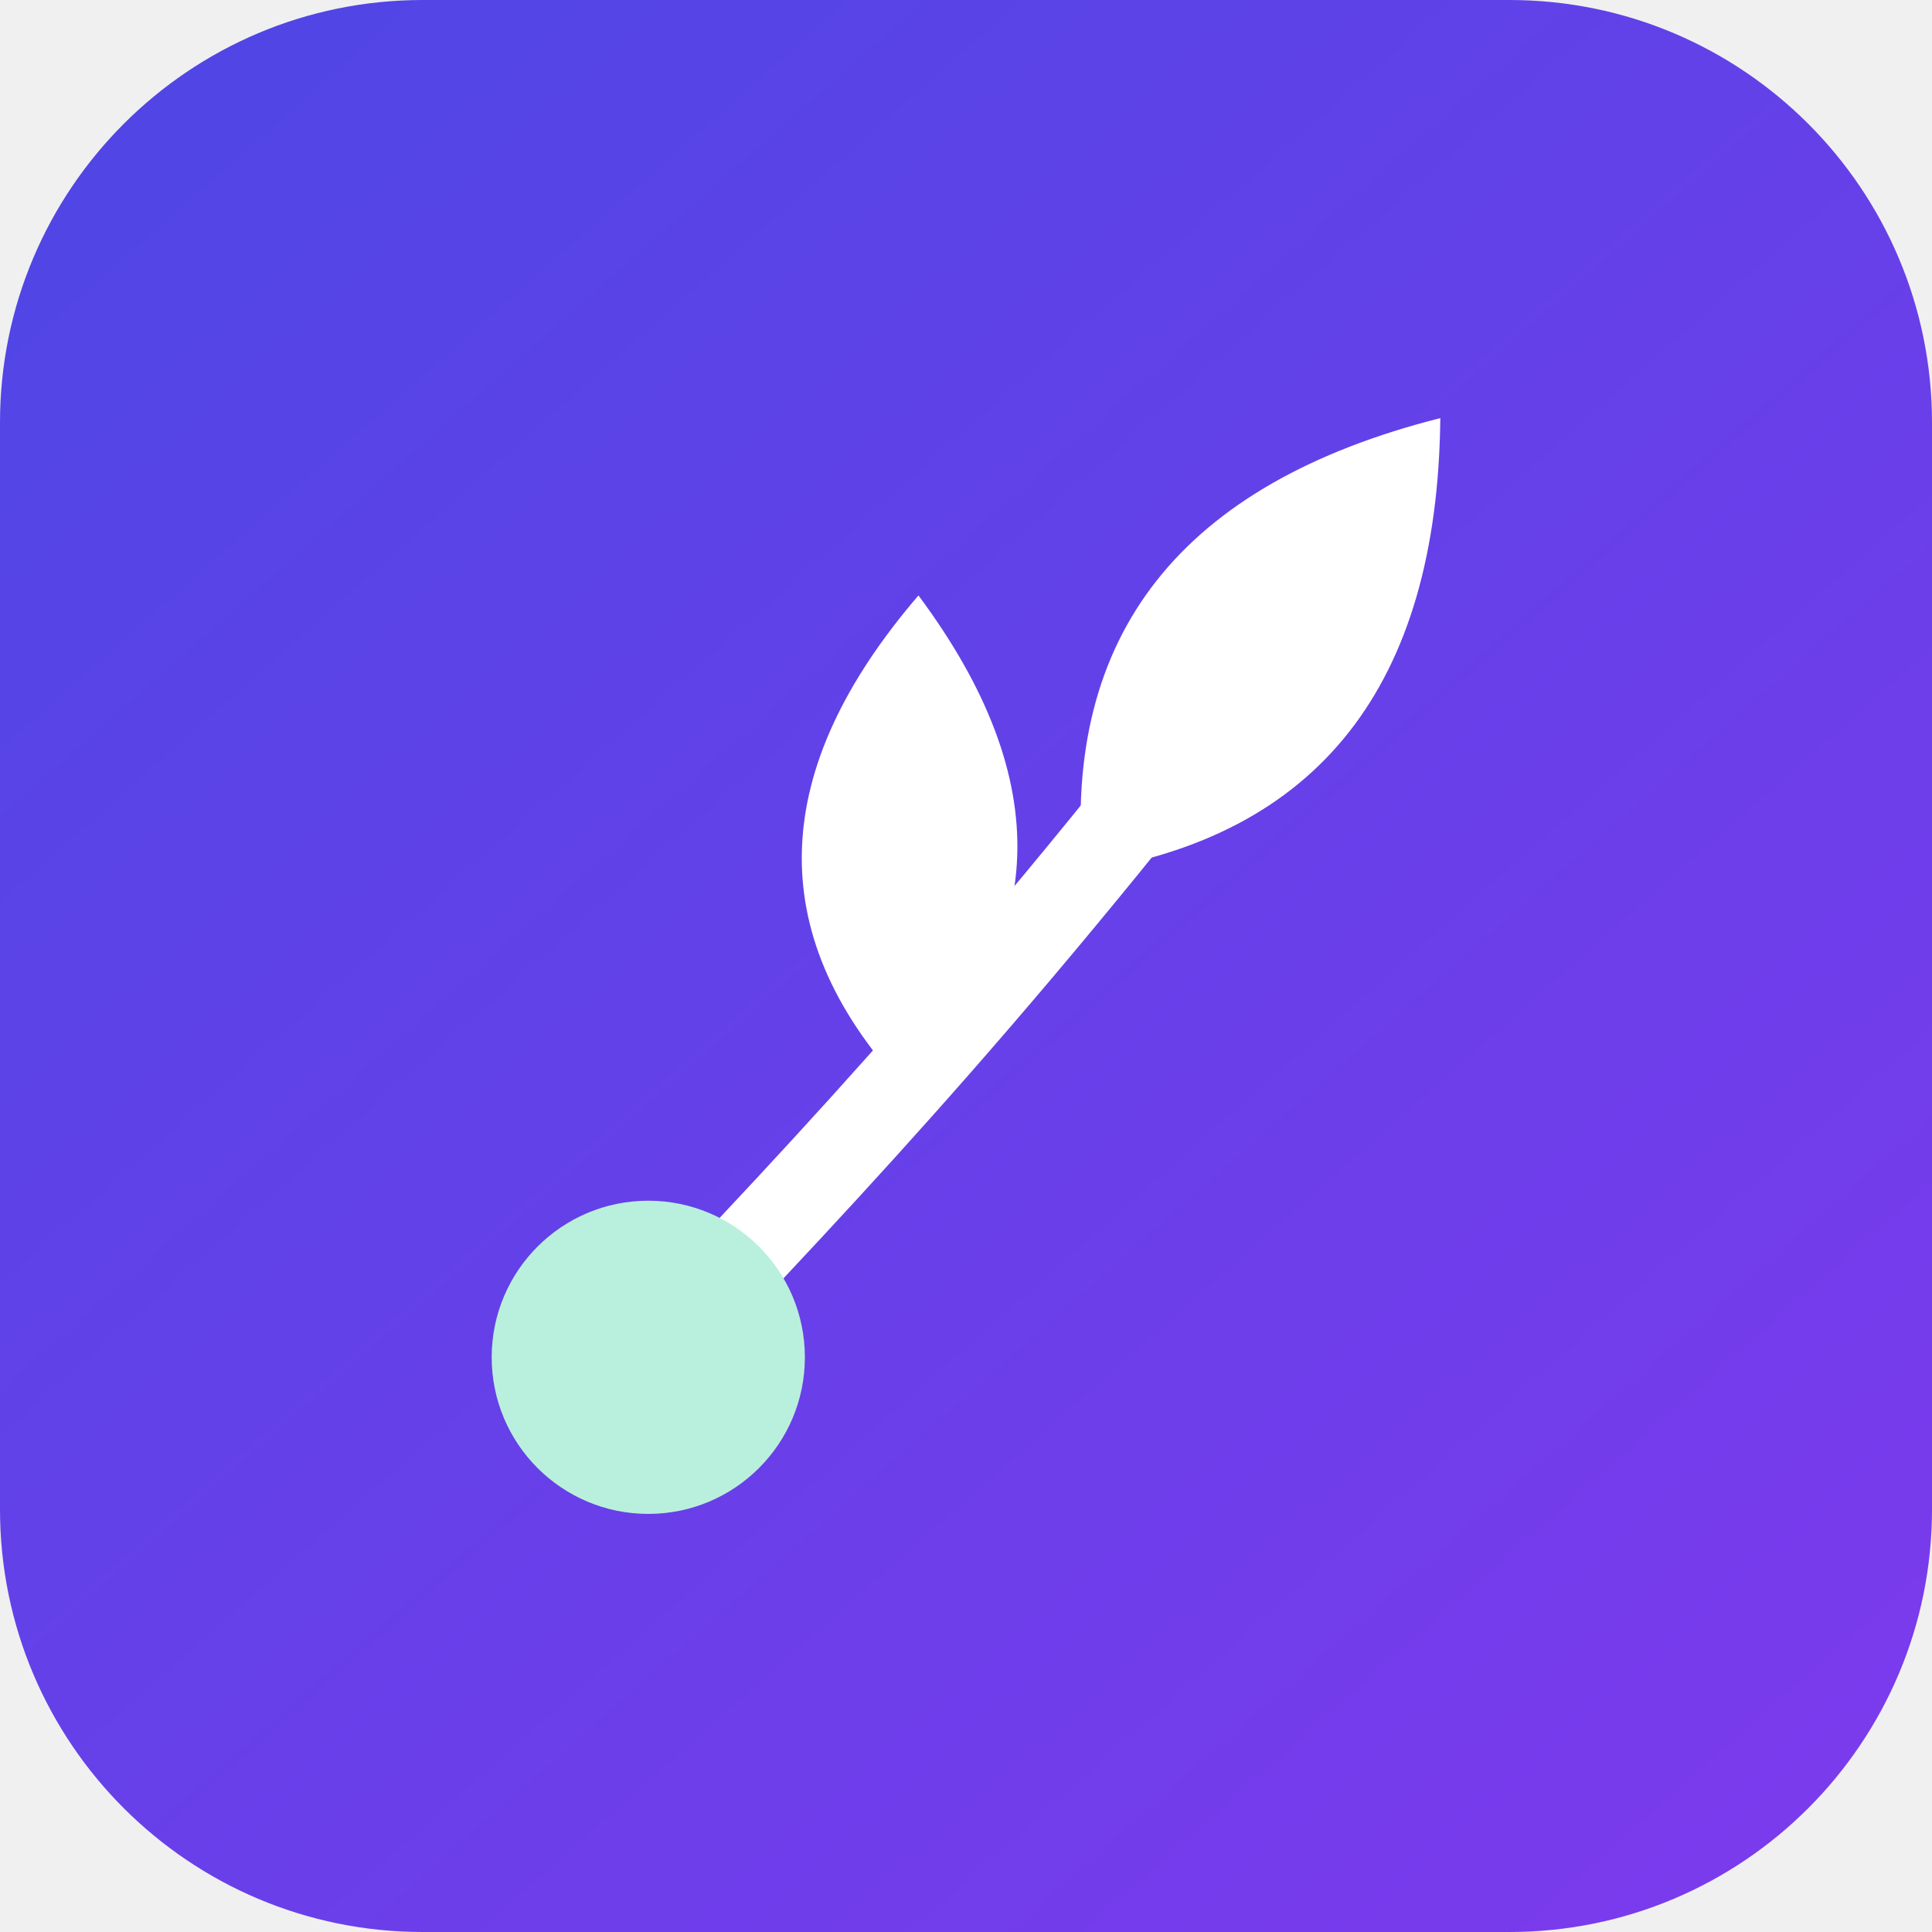
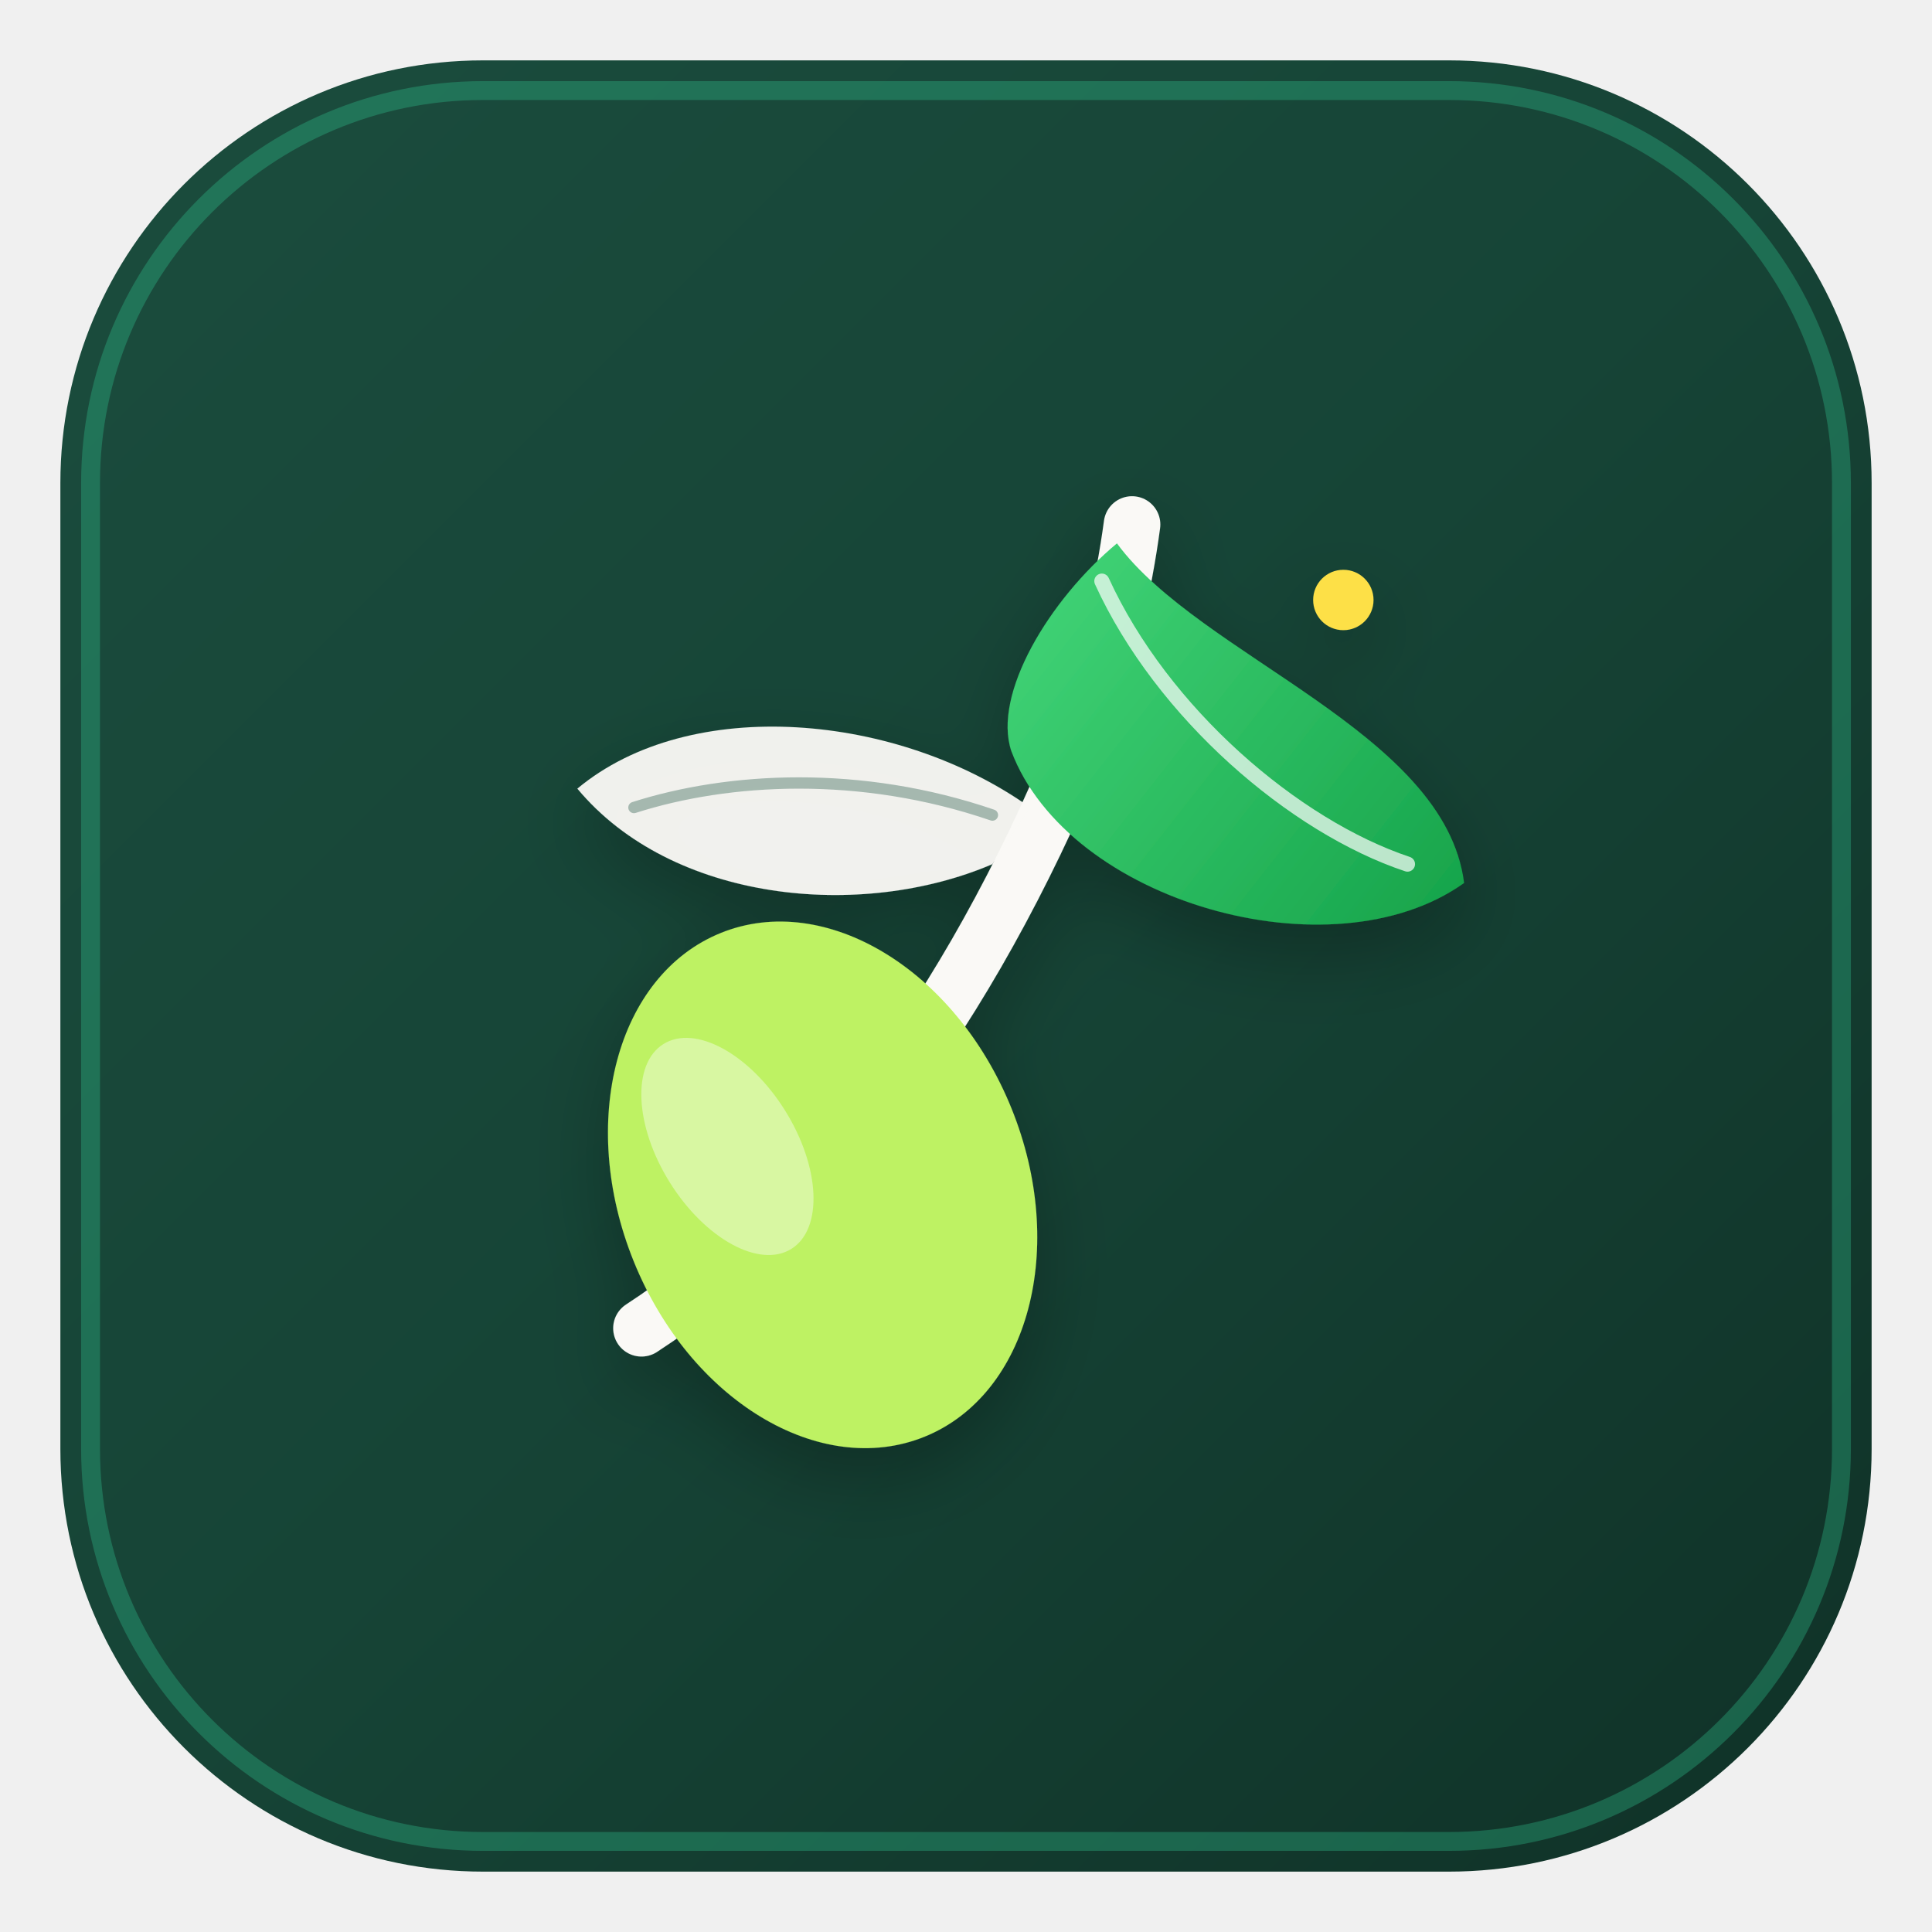
<svg xmlns="http://www.w3.org/2000/svg" viewBox="0 0 512 512">
  <defs>
-     <linearGradient id="g" x1="30" y1="0" x2="482" y2="512" gradientUnits="userSpaceOnUse">
-       <stop offset="0" stop-color="#4F46E5" />
-       <stop offset="1" stop-color="#7C3AED" />
+     <linearGradient id="bgGrad" x1="0" y1="0" x2="512" y2="512" gradientUnits="userSpaceOnUse">
+       <stop offset="0%" stop-color="#1B4D3E" />
+       <stop offset="50%" stop-color="#164436" />
+       <stop offset="100%" stop-color="#0F3026" />
    </linearGradient>
+     <linearGradient id="leafGrad" x1="240" y1="130" x2="380" y2="240" gradientUnits="userSpaceOnUse">
+       <stop offset="0%" stop-color="#4ADE80" />
+       <stop offset="100%" stop-color="#16A34A" />
+     </linearGradient>
+     <linearGradient id="oliveGrad" x1="180" y1="230" x2="280" y2="360" gradientUnits="userSpaceOnUse">
+       <stop offset="0%" stop-color="#BEF264" />
+       <stop offset="55%" stop-color="#84CC16" />
+       <stop offset="100%" stop-color="#65A30D" />
+     </linearGradient>
+     <filter id="shadow" x="-10%" y="-10%" width="130%" height="130%">
+       <feDropShadow dx="0" dy="8" stdDeviation="10" flood-color="#000000" flood-opacity="0.25" />
+     </filter>
  </defs>
-   <rect x="0" y="0" width="512" height="512" rx="112" fill="url(#g)" />
-   <path d="M171.8 359.7 C221.1 307.8, 270.4 255.9, 343.1 159.9" stroke="#FFFFFF" stroke-width="23.3" stroke-linecap="round" fill="none" />
-   <path d="M238.9 287.4 Q298 231.1 243.4 157.8 Q183.9 227.1 238.9 287.4 Z" fill="#FFFFFF" />
-   <path d="M287 231.1 Q380.6 217.1 381.7 110.8 Q278.6 136.9 287 231.1 Z" fill="#FFFFFF" />
-   <circle cx="171.8" cy="359.7" r="41.5" fill="#B9F0DD" />
+   <rect x="16" y="16" width="480" height="480" rx="112" fill="url(#bgGrad)" />
+   <rect x="24" y="24" width="464" height="464" rx="104" fill="none" stroke="#34D399" stroke-width="5" stroke-opacity="0.3" />
+   <g filter="url(#shadow)" transform="translate(8, 4)">
+     <path d="M162 348 C 205 320, 245 270, 275 200 C 285 175, 290 150, 292 135" fill="none" stroke="#FAF9F6" stroke-width="15" stroke-linecap="round" stroke-linejoin="round" />
+     <path d="M225 285 C 205 285, 185 295, 175 315" fill="none" stroke="#FAF9F6" stroke-width="11" stroke-linecap="round" />
+     <path d="M288 140 C 310 170, 375 190, 380 230 C 345 255, 275 235, 260 195 C 255 180, 270 155, 288 140 Z" fill="url(#leafGrad)" />
+     <path d="M284 150 C 300 185, 335 215, 365 225" fill="none" stroke="#FFFFFF" stroke-width="4" stroke-linecap="round" stroke-opacity="0.7" />
+     <path d="M265 210 C 230 185, 175 180, 145 205 C 170 235, 220 240, 255 225 Z" fill="#FAF9F6" fill-opacity="0.95" />
+     <path d="M255 212 C 220 200, 185 202, 160 210" fill="none" stroke="#1B4D3E" stroke-width="3" stroke-linecap="round" stroke-opacity="0.35" />
+     <g transform="translate(210, 310) rotate(-22)">
+       <ellipse cx="0" cy="0" rx="54" ry="72" fill="url(#oliveGrad)" />
+       <ellipse cx="-16" cy="-22" rx="18" ry="32" fill="#FFFFFF" fill-opacity="0.4" transform="rotate(-10)" />
+     </g>
+     <circle cx="348" cy="155" r="8" fill="#FDE047" />
+   </g>
</svg>
